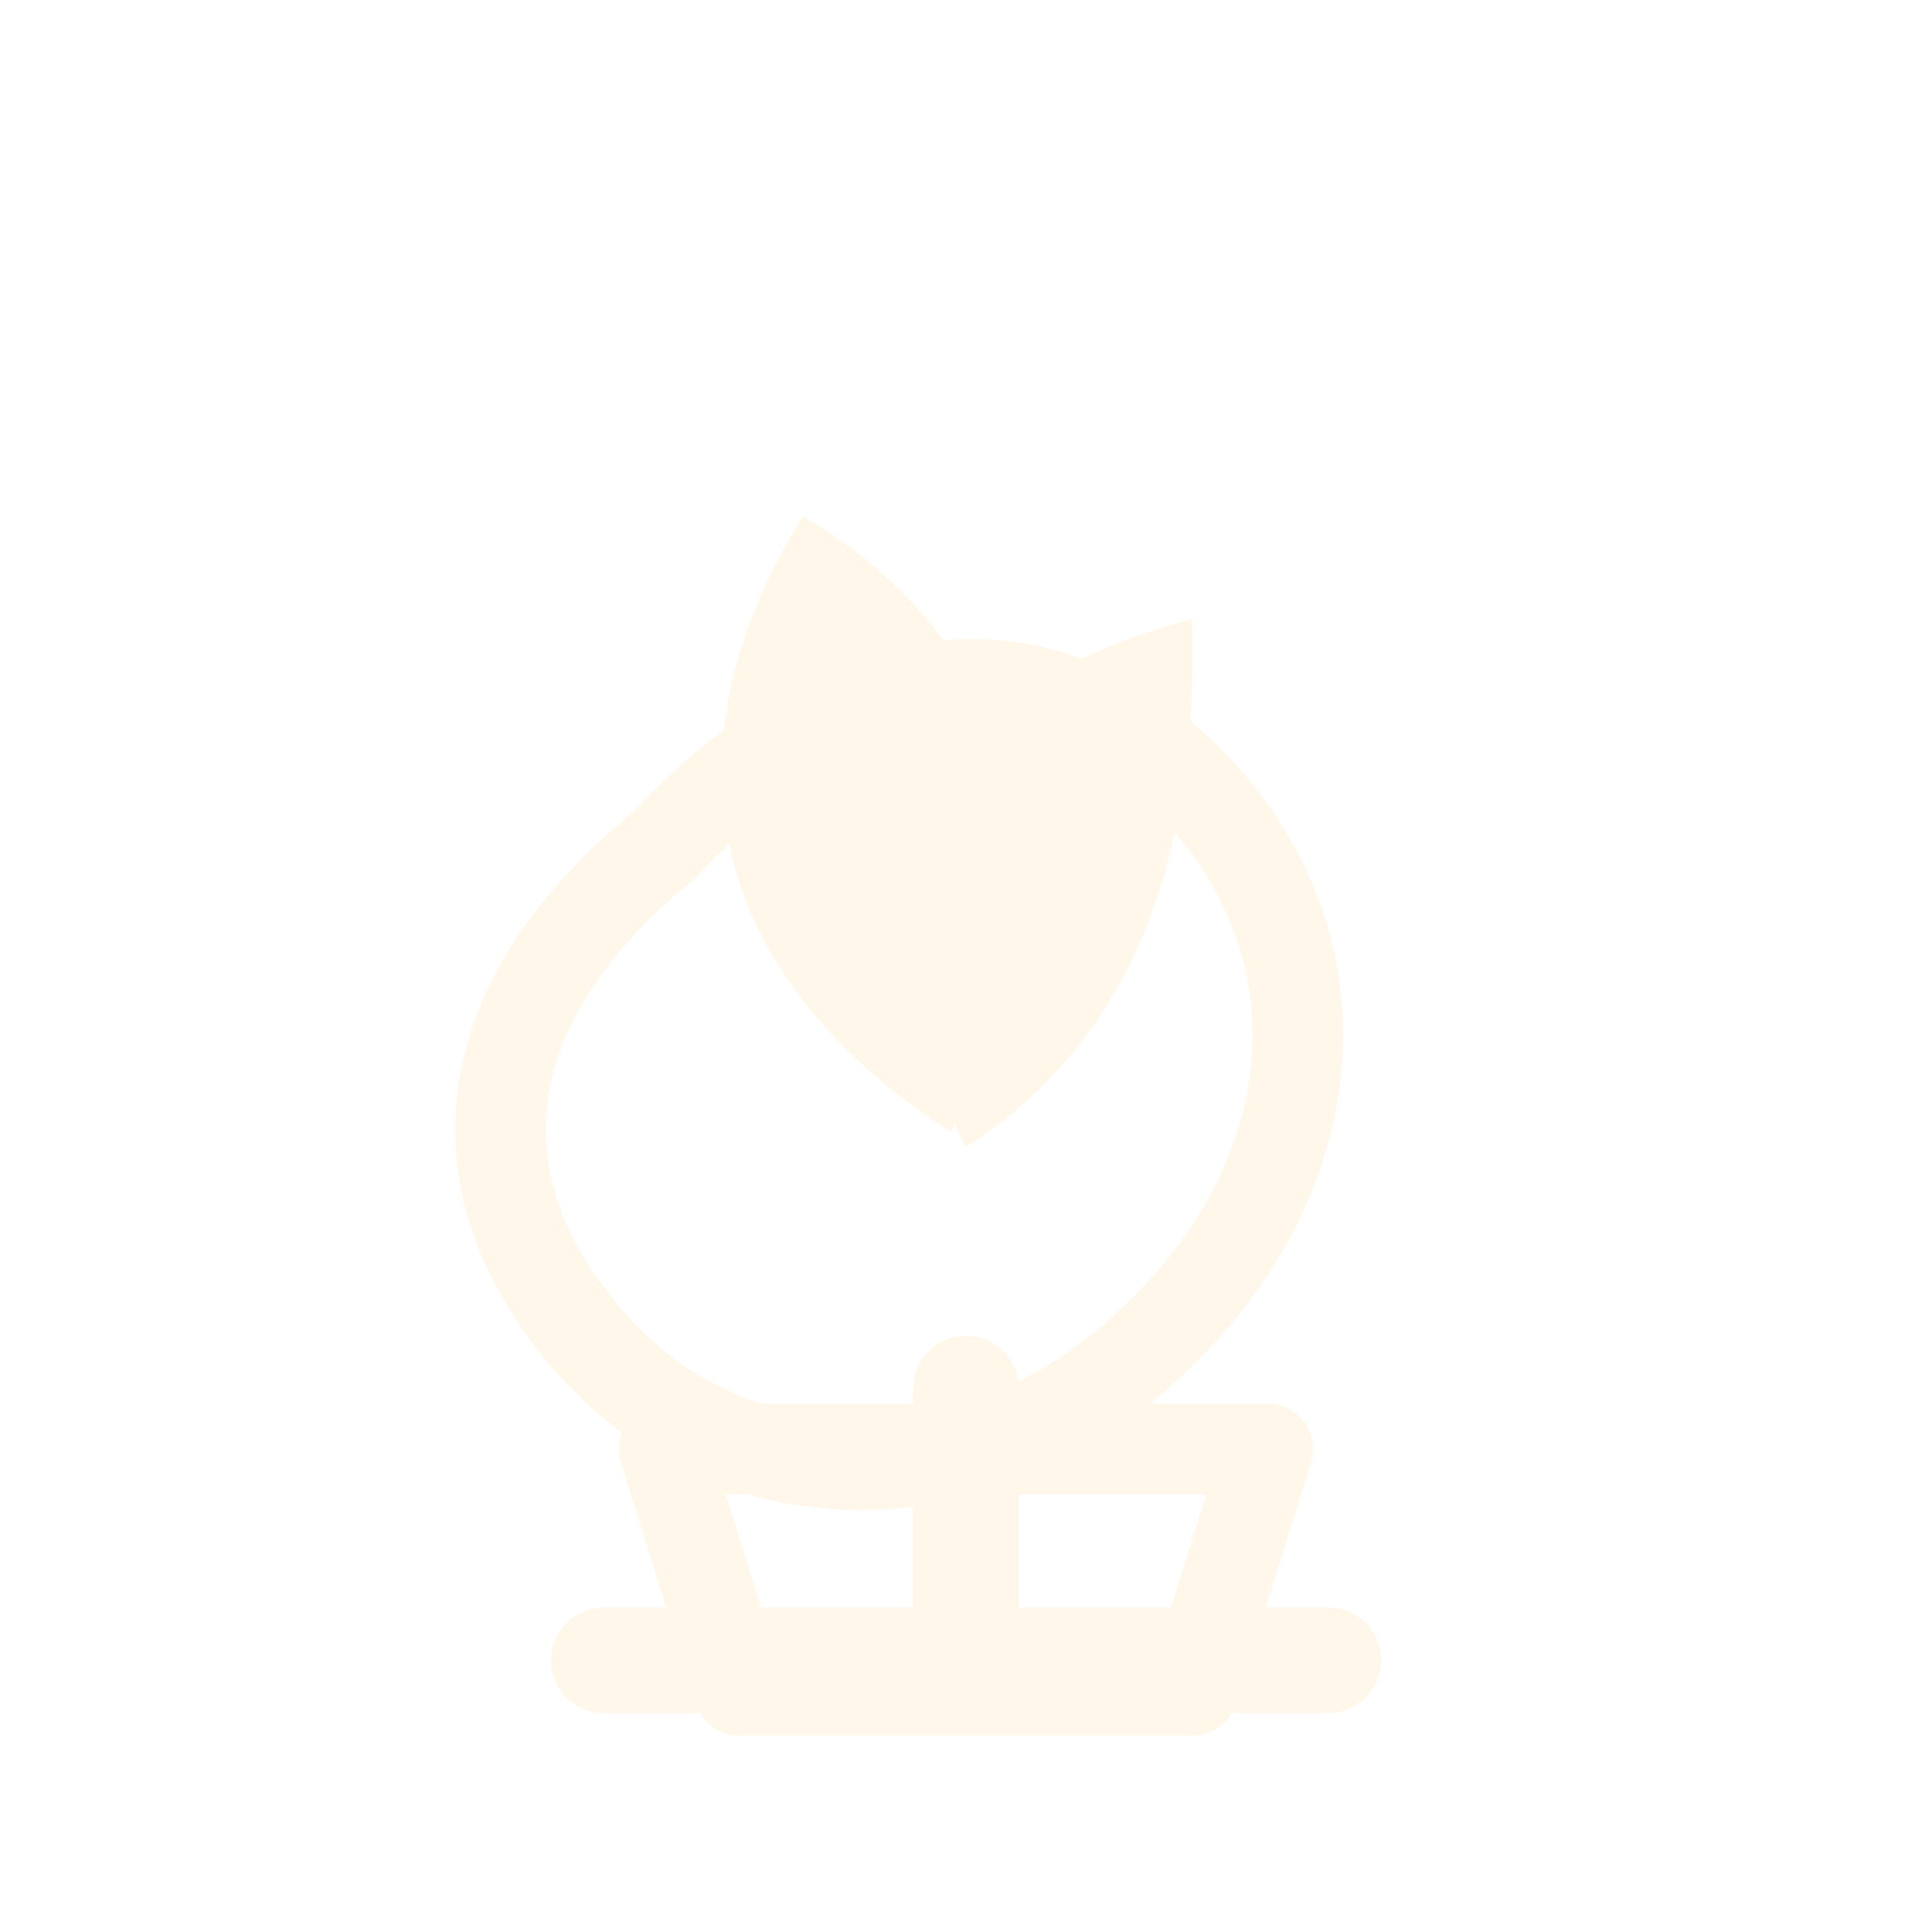
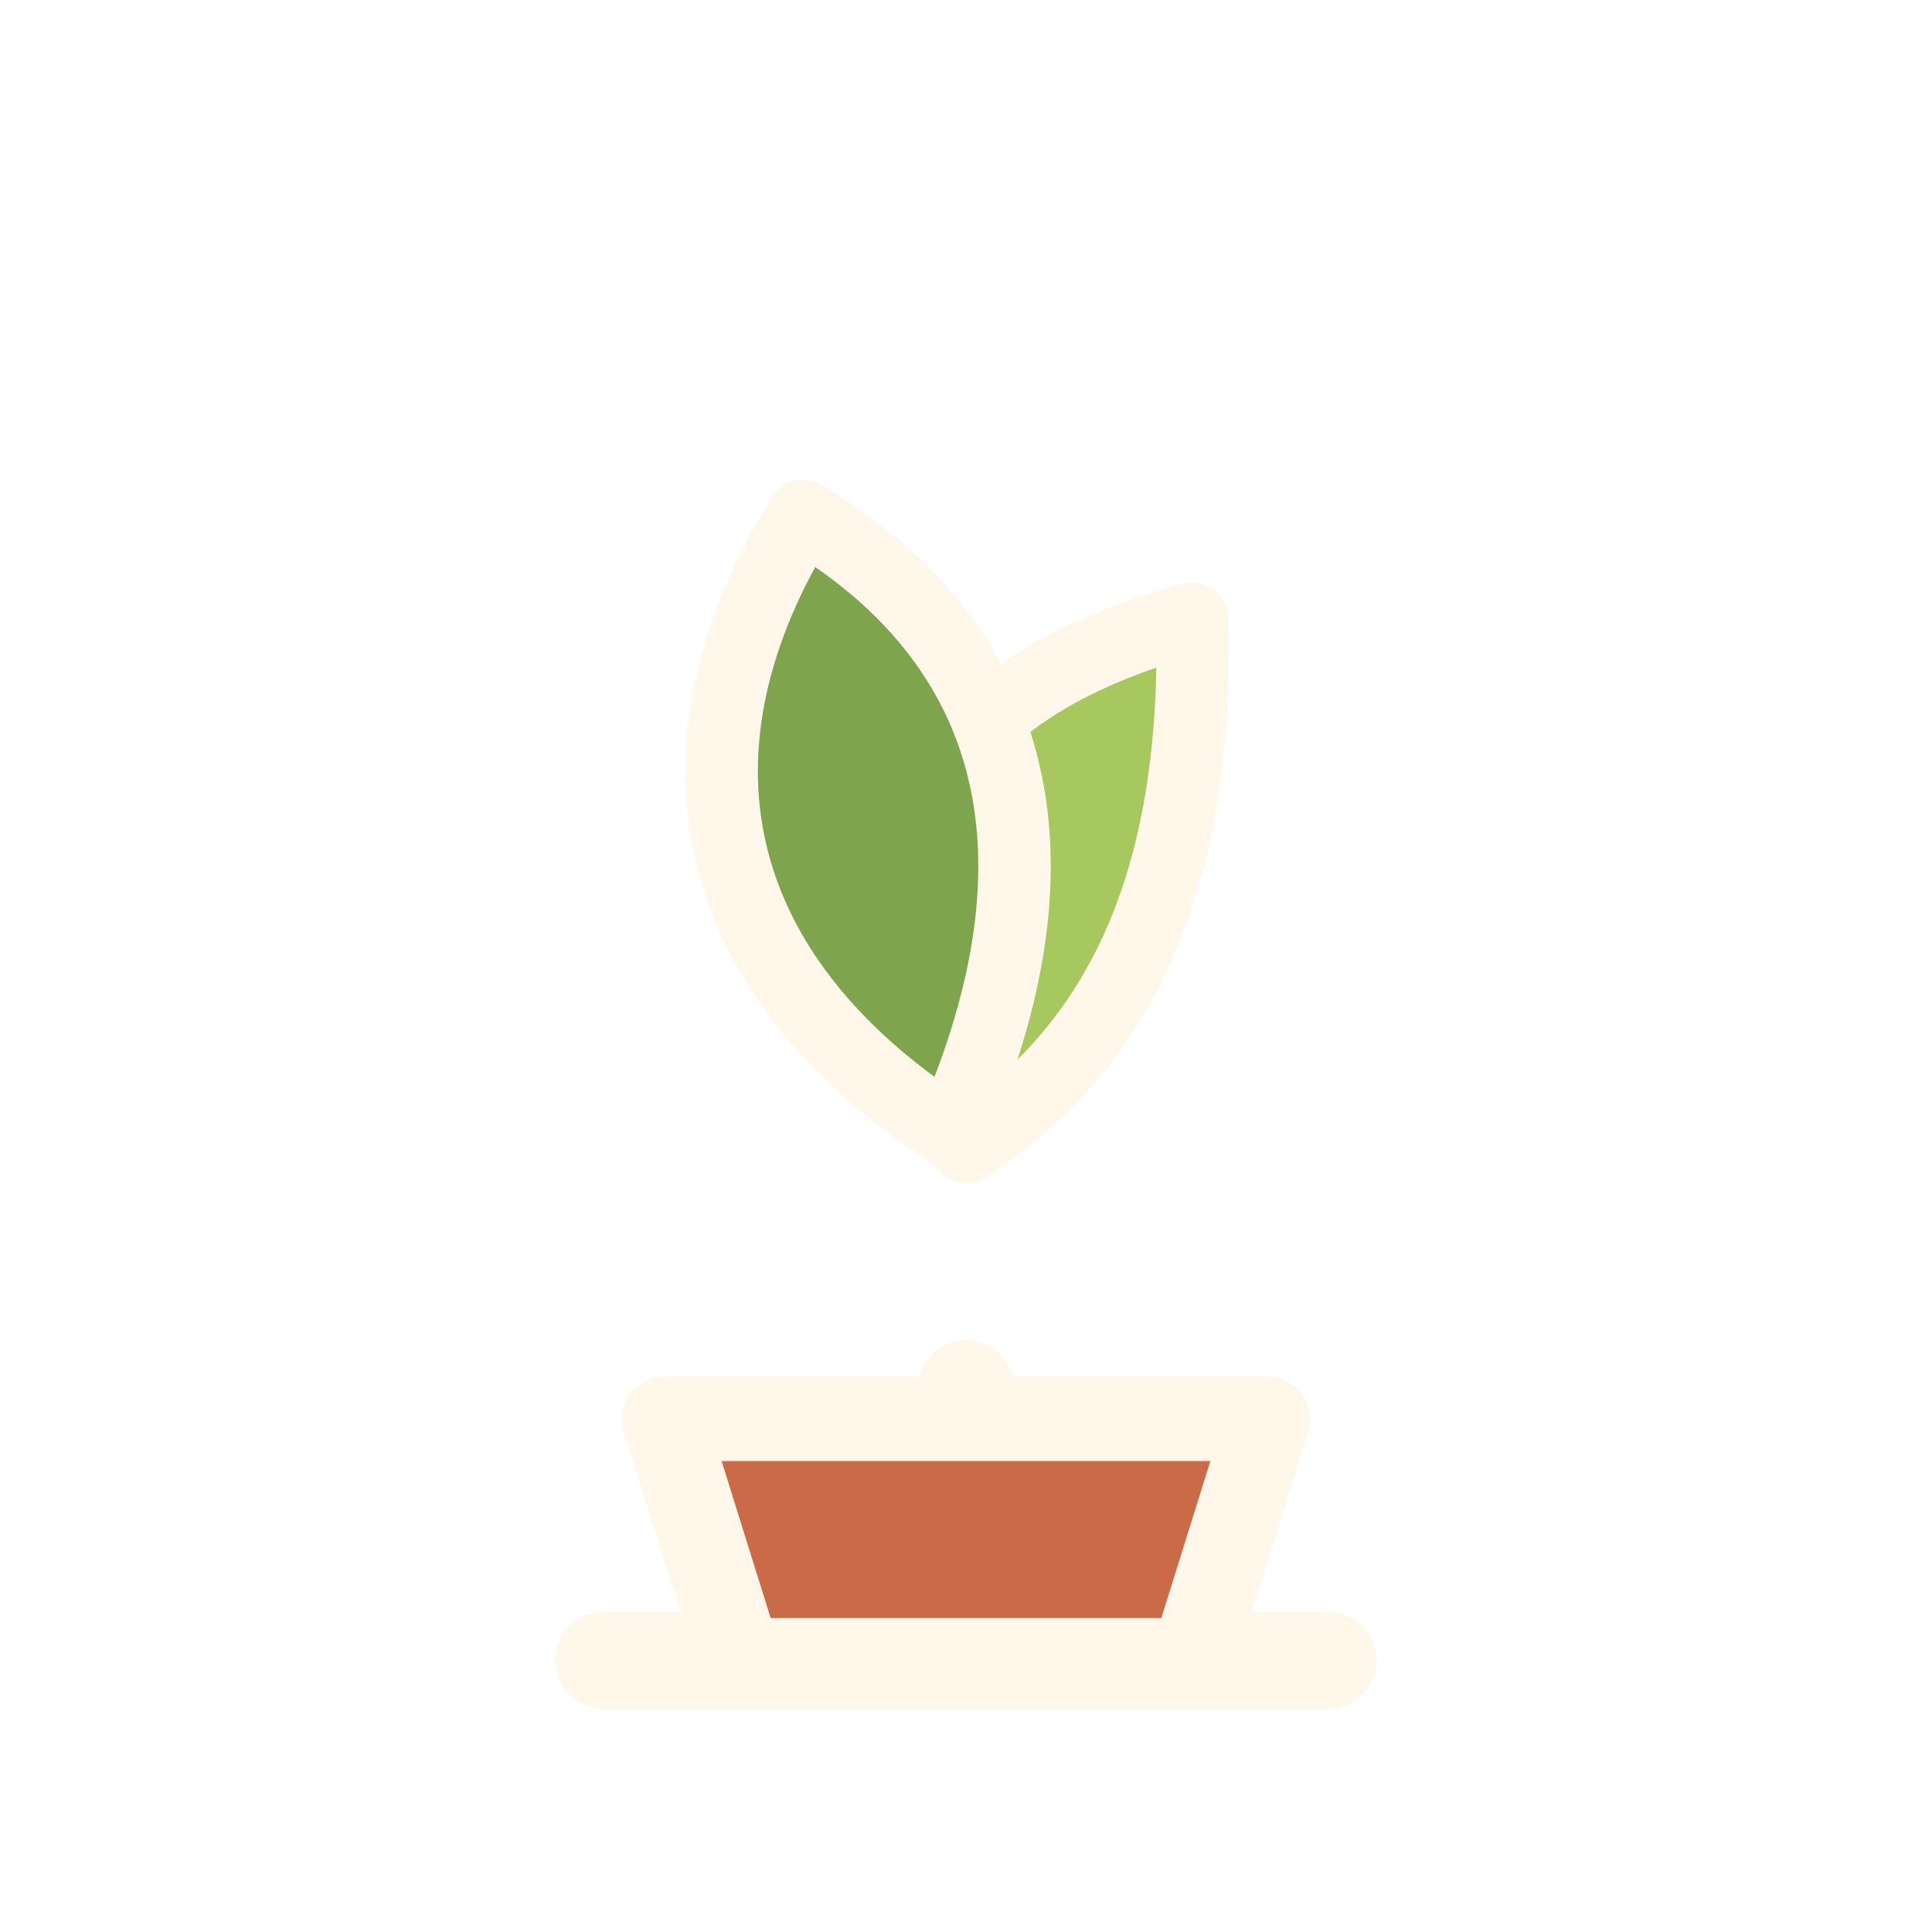
<svg xmlns="http://www.w3.org/2000/svg" viewBox="0 0 64 64" fill="none">
-   <path d="M22 28c6-6.5 12.8-7 17.7-1.8 5 5.4 4.2 13-1.7 18.4-5.9 5.5-14.4 5.2-19-.8-3.7-4.7-3.5-10.5 3-15.8Z" stroke="#fff8ea" stroke-width="3" fill="none" />
-   <path d="M32 46V55" stroke="#fff8ea" stroke-width="3.5" stroke-linecap="round" />
-   <path d="M20 55h24" stroke="#fff8ea" stroke-width="3.5" stroke-linecap="round" />
-   <path d="M22 48h20l-2.5 8h-15Z" stroke="#fff8ea" stroke-width="3" fill="none" stroke-linejoin="round" />
-   <path d="M32 38c-4.5-9-1.8-15 7.5-17.5.2 8.2-2.1 14-7.5 17.5ZM31.5 37.5c-8.1-5.2-9.7-12.7-4.9-20.4 6.4 3.8 9.3 10.4 4.9 20.4Z" fill="#fff8ea" />
+   <path d="M32 46V55" stroke="#fff8ea" stroke-width="3.2" stroke-linecap="round" />
+   <path d="M20 55h24" stroke="#fff8ea" stroke-width="3.2" stroke-linecap="round" />
+   <path d="M22 47h20l-2.5 8h-15Z" fill="#ca6a46" stroke="#fff8ea" stroke-width="2.8" stroke-linejoin="round" />
+   <path d="M32 38c-4.5-9-1.8-15 7.5-17.5.2 8.2-2.1 14-7.5 17.5Z" fill="#a6c85f" stroke="#fff8ea" stroke-width="2.4" stroke-linejoin="round" />
+   <path d="M31.5 37.5c-8.1-5.2-9.7-12.7-4.9-20.4 6.4 3.8 9.3 10.4 4.9 20.4Z" fill="#7ea44d" stroke="#fff8ea" stroke-width="2.4" stroke-linejoin="round" />
</svg>
